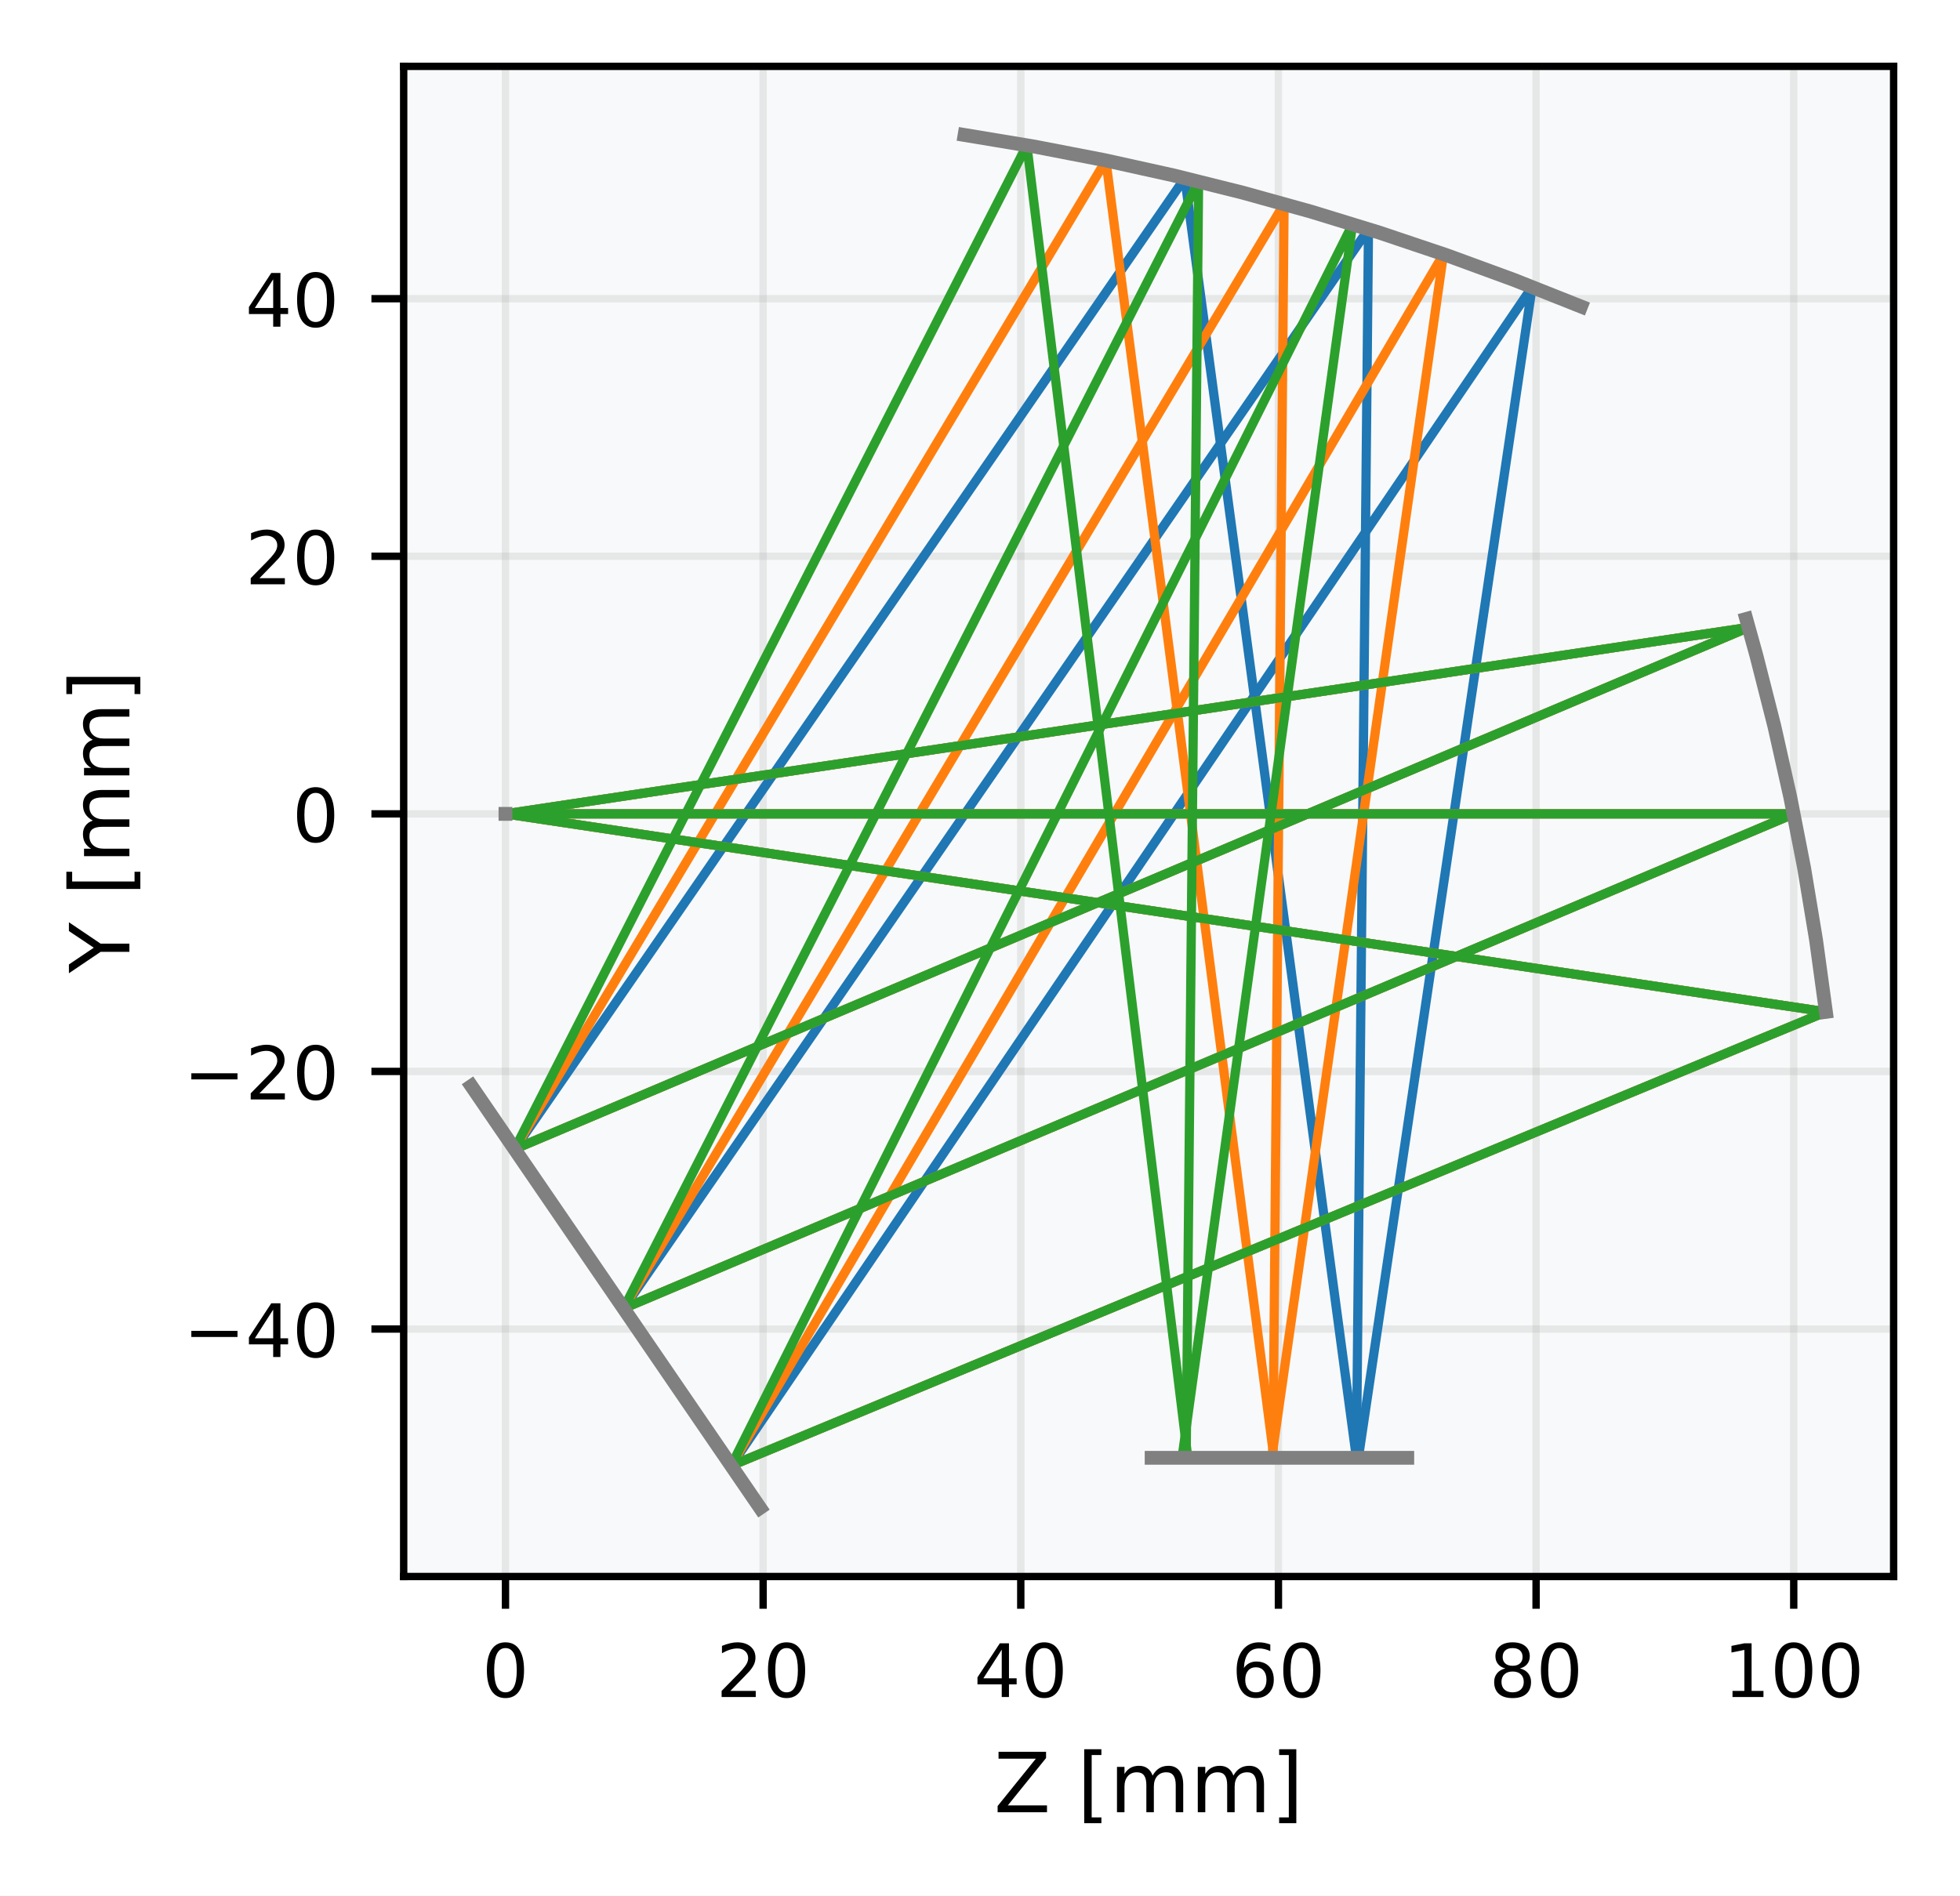
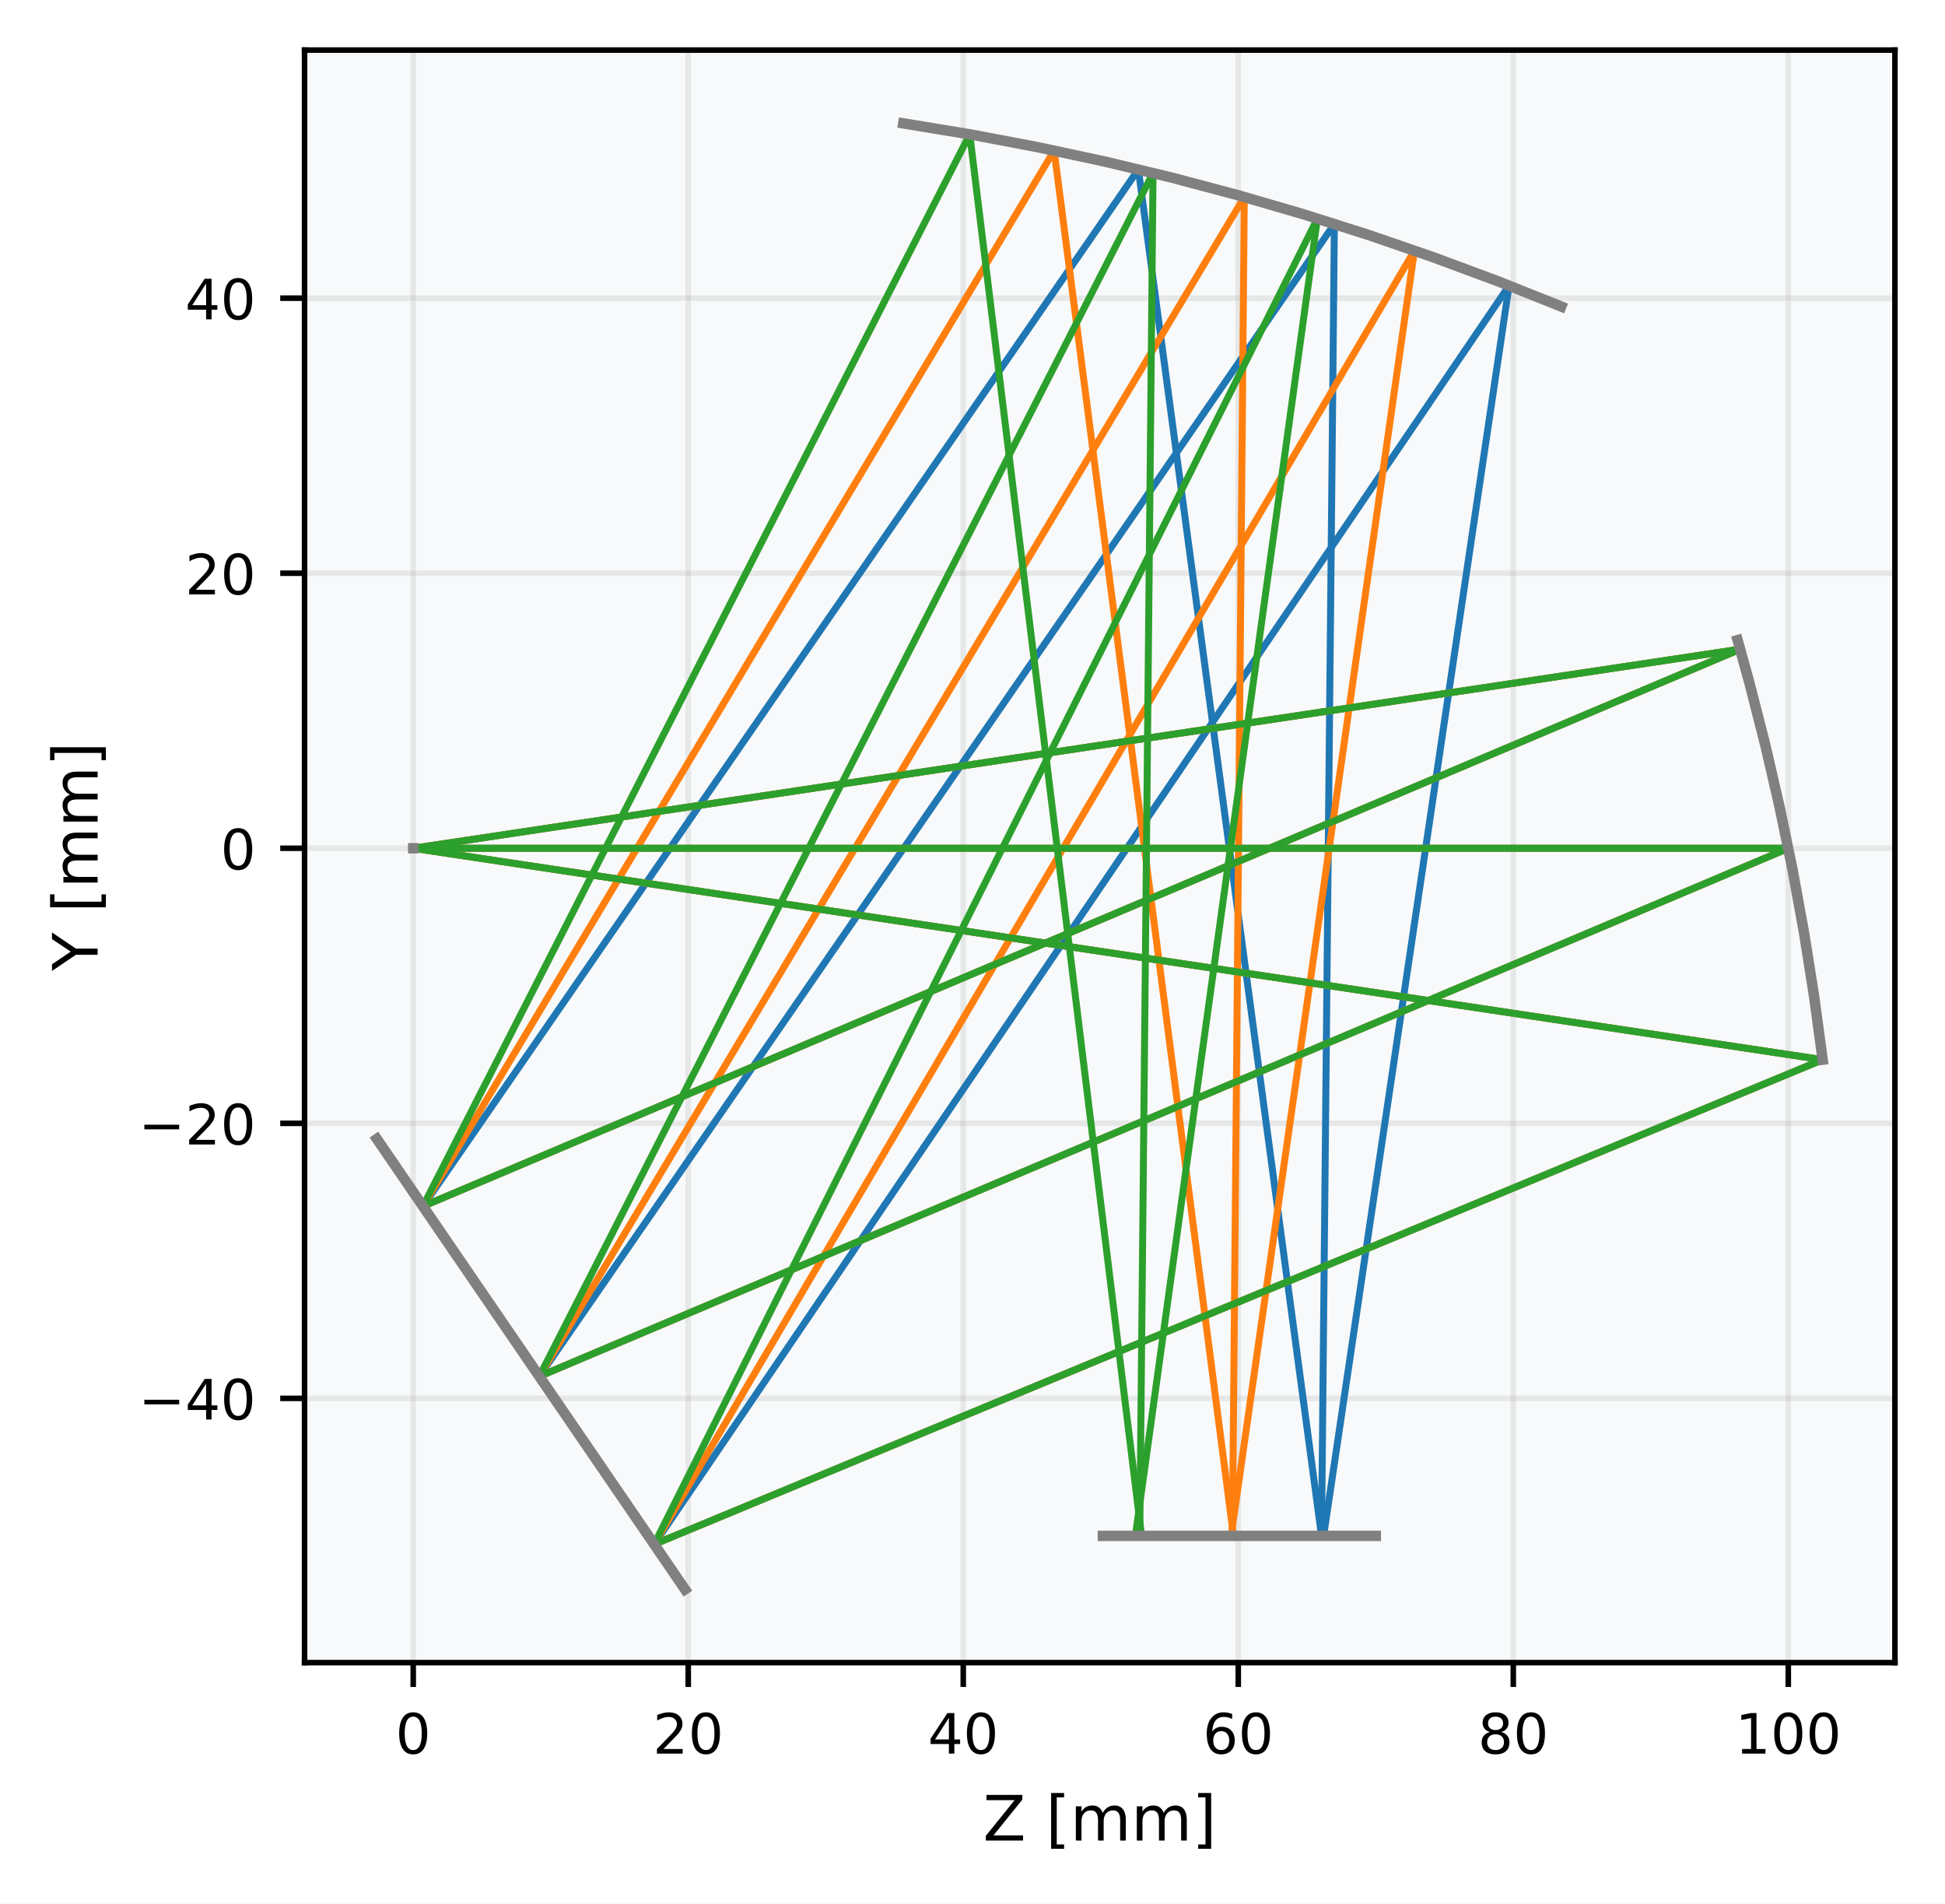
- <svg xmlns="http://www.w3.org/2000/svg" xmlns:xlink="http://www.w3.org/1999/xlink" width="212.638pt" height="205.732pt" viewBox="0 0 212.638 205.732" version="1.1">
+ <svg xmlns="http://www.w3.org/2000/svg" xmlns:xlink="http://www.w3.org/1999/xlink" width="279.682pt" height="273.703pt" viewBox="0 0 279.682 273.703" version="1.1">
  <defs>
    <style type="text/css">*{stroke-linejoin: round; stroke-linecap: butt}</style>
  </defs>
  <g id="figure_1">
    <g id="patch_1">
-       <path d="M 0 205.732  L 212.638 205.732  L 212.638 0  L 0 0  z " style="fill: #ffffff" />
+       <path d="M -0 273.703  L 279.682 273.703  L 279.682 0  L -0 0  z " style="fill: #ffffff" />
    </g>
    <g id="axes_1">
      <g id="patch_2">
-         <path d="M 43.794 171.079  L 205.438 171.079  L 205.438 7.2  L 43.794 7.2  z " style="fill: #f8f9fa" />
+         <path d="M 43.794 239.05  L 272.482 239.05  L 272.482 7.2  L 43.794 7.2  z " style="fill: #f8f9fa" />
      </g>
      <g id="matplotlib.axis_1">
        <g id="xtick_1">
          <g id="line2d_1">
-             <path d="M 54.839 171.079  L 54.839 7.2  " clip-path="url(#p29467ff890)" style="fill: none; stroke: #b0b0b0; stroke-opacity: 0.25; stroke-width: 0.8; stroke-linecap: square" />
+             <path d="M 59.42 239.05  L 59.42 7.2  " clip-path="url(#pd2c8d837b9)" style="fill: none; stroke: #b0b0b0; stroke-opacity: 0.25; stroke-width: 0.8; stroke-linecap: square" />
          </g>
          <g id="line2d_2">
            <defs>
-               <path id="m304e1d3a7f" d="M 0 0  L 0 3.5  " style="stroke: #000000; stroke-width: 0.8" />
+               <path id="m8aeabe8aa4" d="M 0 0  L 0 3.5  " style="stroke: #000000; stroke-width: 0.8" />
            </defs>
            <g>
-               <use xlink:href="#m304e1d3a7f" x="54.839" y="171.079" style="stroke: #000000; stroke-width: 0.8" />
+               <use xlink:href="#m8aeabe8aa4" x="59.42" y="239.05" style="stroke: #000000; stroke-width: 0.8" />
            </g>
          </g>
          <g id="text_1">
-             <g transform="translate(52.29373 184.1582) scale(0.08 -0.08)">
+             <g transform="translate(56.87463 252.1289) scale(0.08 -0.08)">
              <defs>
                <path id="DejaVuSans-30" d="M 2034 4250  Q 1547 4250 1301 3770  Q 1056 3291 1056 2328  Q 1056 1369 1301 889  Q 1547 409 2034 409  Q 2525 409 2770 889  Q 3016 1369 3016 2328  Q 3016 3291 2770 3770  Q 2525 4250 2034 4250  z M 2034 4750  Q 2819 4750 3233 4129  Q 3647 3509 3647 2328  Q 3647 1150 3233 529  Q 2819 -91 2034 -91  Q 1250 -91 836 529  Q 422 1150 422 2328  Q 422 3509 836 4129  Q 1250 4750 2034 4750  z " transform="scale(0.015625)" />
              </defs>
              <use xlink:href="#DejaVuSans-30" />
            </g>
          </g>
        </g>
        <g id="xtick_2">
          <g id="line2d_3">
-             <path d="M 82.791 171.079  L 82.791 7.2  " clip-path="url(#p29467ff890)" style="fill: none; stroke: #b0b0b0; stroke-opacity: 0.25; stroke-width: 0.8; stroke-linecap: square" />
+             <path d="M 98.965 239.05  L 98.965 7.2  " clip-path="url(#pd2c8d837b9)" style="fill: none; stroke: #b0b0b0; stroke-opacity: 0.25; stroke-width: 0.8; stroke-linecap: square" />
          </g>
          <g id="line2d_4">
            <g>
-               <use xlink:href="#m304e1d3a7f" x="82.791" y="171.079" style="stroke: #000000; stroke-width: 0.8" />
+               <use xlink:href="#m8aeabe8aa4" x="98.965" y="239.05" style="stroke: #000000; stroke-width: 0.8" />
            </g>
          </g>
          <g id="text_2">
-             <g transform="translate(77.70099 184.1582) scale(0.08 -0.08)">
+             <g transform="translate(93.87537 252.1289) scale(0.08 -0.08)">
              <defs>
                <path id="DejaVuSans-32" d="M 1228 531  L 3431 531  L 3431 0  L 469 0  L 469 531  Q 828 903 1448 1529  Q 2069 2156 2228 2338  Q 2531 2678 2651 2914  Q 2772 3150 2772 3378  Q 2772 3750 2511 3984  Q 2250 4219 1831 4219  Q 1534 4219 1204 4116  Q 875 4013 500 3803  L 500 4441  Q 881 4594 1212 4672  Q 1544 4750 1819 4750  Q 2544 4750 2975 4387  Q 3406 4025 3406 3419  Q 3406 3131 3298 2873  Q 3191 2616 2906 2266  Q 2828 2175 2409 1742  Q 1991 1309 1228 531  z " transform="scale(0.015625)" />
              </defs>
              <use xlink:href="#DejaVuSans-32" />
              <use xlink:href="#DejaVuSans-30" transform="translate(63.62305 0)" />
            </g>
          </g>
        </g>
        <g id="xtick_3">
          <g id="line2d_5">
-             <path d="M 110.743 171.079  L 110.743 7.2  " clip-path="url(#p29467ff890)" style="fill: none; stroke: #b0b0b0; stroke-opacity: 0.25; stroke-width: 0.8; stroke-linecap: square" />
+             <path d="M 138.511 239.05  L 138.511 7.2  " clip-path="url(#pd2c8d837b9)" style="fill: none; stroke: #b0b0b0; stroke-opacity: 0.25; stroke-width: 0.8; stroke-linecap: square" />
          </g>
          <g id="line2d_6">
            <g>
-               <use xlink:href="#m304e1d3a7f" x="110.743" y="171.079" style="stroke: #000000; stroke-width: 0.8" />
+               <use xlink:href="#m8aeabe8aa4" x="138.511" y="239.05" style="stroke: #000000; stroke-width: 0.8" />
            </g>
          </g>
          <g id="text_3">
-             <g transform="translate(105.6532 184.1582) scale(0.08 -0.08)">
+             <g transform="translate(133.4211 252.1289) scale(0.08 -0.08)">
              <defs>
                <path id="DejaVuSans-34" d="M 2419 4116  L 825 1625  L 2419 1625  L 2419 4116  z M 2253 4666  L 3047 4666  L 3047 1625  L 3713 1625  L 3713 1100  L 3047 1100  L 3047 0  L 2419 0  L 2419 1100  L 313 1100  L 313 1709  L 2253 4666  z " transform="scale(0.015625)" />
              </defs>
              <use xlink:href="#DejaVuSans-34" />
              <use xlink:href="#DejaVuSans-30" transform="translate(63.62305 0)" />
            </g>
          </g>
        </g>
        <g id="xtick_4">
          <g id="line2d_7">
-             <path d="M 138.695 171.079  L 138.695 7.2  " clip-path="url(#p29467ff890)" style="fill: none; stroke: #b0b0b0; stroke-opacity: 0.25; stroke-width: 0.8; stroke-linecap: square" />
+             <path d="M 178.057 239.05  L 178.057 7.2  " clip-path="url(#pd2c8d837b9)" style="fill: none; stroke: #b0b0b0; stroke-opacity: 0.25; stroke-width: 0.8; stroke-linecap: square" />
          </g>
          <g id="line2d_8">
            <g>
-               <use xlink:href="#m304e1d3a7f" x="138.695" y="171.079" style="stroke: #000000; stroke-width: 0.8" />
+               <use xlink:href="#m8aeabe8aa4" x="178.057" y="239.05" style="stroke: #000000; stroke-width: 0.8" />
            </g>
          </g>
          <g id="text_4">
-             <g transform="translate(133.6055 184.1582) scale(0.08 -0.08)">
+             <g transform="translate(172.9669 252.1289) scale(0.08 -0.08)">
              <defs>
                <path id="DejaVuSans-36" d="M 2113 2584  Q 1688 2584 1439 2293  Q 1191 2003 1191 1497  Q 1191 994 1439 701  Q 1688 409 2113 409  Q 2538 409 2786 701  Q 3034 994 3034 1497  Q 3034 2003 2786 2293  Q 2538 2584 2113 2584  z M 3366 4563  L 3366 3988  Q 3128 4100 2886 4159  Q 2644 4219 2406 4219  Q 1781 4219 1451 3797  Q 1122 3375 1075 2522  Q 1259 2794 1537 2939  Q 1816 3084 2150 3084  Q 2853 3084 3261 2657  Q 3669 2231 3669 1497  Q 3669 778 3244 343  Q 2819 -91 2113 -91  Q 1303 -91 875 529  Q 447 1150 447 2328  Q 447 3434 972 4092  Q 1497 4750 2381 4750  Q 2619 4750 2861 4703  Q 3103 4656 3366 4563  z " transform="scale(0.015625)" />
              </defs>
              <use xlink:href="#DejaVuSans-36" />
              <use xlink:href="#DejaVuSans-30" transform="translate(63.62305 0)" />
            </g>
          </g>
        </g>
        <g id="xtick_5">
          <g id="line2d_9">
-             <path d="M 166.648 171.079  L 166.648 7.2  " clip-path="url(#p29467ff890)" style="fill: none; stroke: #b0b0b0; stroke-opacity: 0.25; stroke-width: 0.8; stroke-linecap: square" />
+             <path d="M 217.603 239.05  L 217.603 7.2  " clip-path="url(#pd2c8d837b9)" style="fill: none; stroke: #b0b0b0; stroke-opacity: 0.25; stroke-width: 0.8; stroke-linecap: square" />
          </g>
          <g id="line2d_10">
            <g>
-               <use xlink:href="#m304e1d3a7f" x="166.648" y="171.079" style="stroke: #000000; stroke-width: 0.8" />
+               <use xlink:href="#m8aeabe8aa4" x="217.603" y="239.05" style="stroke: #000000; stroke-width: 0.8" />
            </g>
          </g>
          <g id="text_5">
-             <g transform="translate(161.5577 184.1582) scale(0.08 -0.08)">
+             <g transform="translate(212.5126 252.1289) scale(0.08 -0.08)">
              <defs>
                <path id="DejaVuSans-38" d="M 2034 2216  Q 1584 2216 1326 1975  Q 1069 1734 1069 1313  Q 1069 891 1326 650  Q 1584 409 2034 409  Q 2484 409 2743 651  Q 3003 894 3003 1313  Q 3003 1734 2745 1975  Q 2488 2216 2034 2216  z M 1403 2484  Q 997 2584 770 2862  Q 544 3141 544 3541  Q 544 4100 942 4425  Q 1341 4750 2034 4750  Q 2731 4750 3128 4425  Q 3525 4100 3525 3541  Q 3525 3141 3298 2862  Q 3072 2584 2669 2484  Q 3125 2378 3379 2068  Q 3634 1759 3634 1313  Q 3634 634 3220 271  Q 2806 -91 2034 -91  Q 1263 -91 848 271  Q 434 634 434 1313  Q 434 1759 690 2068  Q 947 2378 1403 2484  z M 1172 3481  Q 1172 3119 1398 2916  Q 1625 2713 2034 2713  Q 2441 2713 2670 2916  Q 2900 3119 2900 3481  Q 2900 3844 2670 4047  Q 2441 4250 2034 4250  Q 1625 4250 1398 4047  Q 1172 3844 1172 3481  z " transform="scale(0.015625)" />
              </defs>
              <use xlink:href="#DejaVuSans-38" />
              <use xlink:href="#DejaVuSans-30" transform="translate(63.62305 0)" />
            </g>
          </g>
        </g>
        <g id="xtick_6">
          <g id="line2d_11">
-             <path d="M 194.6 171.079  L 194.6 7.2  " clip-path="url(#p29467ff890)" style="fill: none; stroke: #b0b0b0; stroke-opacity: 0.25; stroke-width: 0.8; stroke-linecap: square" />
+             <path d="M 257.148 239.05  L 257.148 7.2  " clip-path="url(#pd2c8d837b9)" style="fill: none; stroke: #b0b0b0; stroke-opacity: 0.25; stroke-width: 0.8; stroke-linecap: square" />
          </g>
          <g id="line2d_12">
            <g>
-               <use xlink:href="#m304e1d3a7f" x="194.6" y="171.079" style="stroke: #000000; stroke-width: 0.8" />
+               <use xlink:href="#m8aeabe8aa4" x="257.148" y="239.05" style="stroke: #000000; stroke-width: 0.8" />
            </g>
          </g>
          <g id="text_6">
-             <g transform="translate(186.965 184.1582) scale(0.08 -0.08)">
+             <g transform="translate(249.5134 252.1289) scale(0.08 -0.08)">
              <defs>
                <path id="DejaVuSans-31" d="M 794 531  L 1825 531  L 1825 4091  L 703 3866  L 703 4441  L 1819 4666  L 2450 4666  L 2450 531  L 3481 531  L 3481 0  L 794 0  L 794 531  z " transform="scale(0.015625)" />
              </defs>
              <use xlink:href="#DejaVuSans-31" />
              <use xlink:href="#DejaVuSans-30" transform="translate(63.62305 0)" />
              <use xlink:href="#DejaVuSans-30" transform="translate(127.2461 0)" />
            </g>
          </g>
        </g>
        <g id="text_7">
-           <g transform="translate(107.8256 196.6605) scale(0.09 -0.09)">
+           <g transform="translate(141.3474 264.6312) scale(0.09 -0.09)">
            <defs>
              <path id="DejaVuSans-5a" d="M 359 4666  L 4025 4666  L 4025 4184  L 1075 531  L 4097 531  L 4097 0  L 288 0  L 288 481  L 3238 4134  L 359 4134  L 359 4666  z " transform="scale(0.015625)" />
              <path id="DejaVuSans-20" transform="scale(0.015625)" />
              <path id="DejaVuSans-5b" d="M 550 4863  L 1875 4863  L 1875 4416  L 1125 4416  L 1125 -397  L 1875 -397  L 1875 -844  L 550 -844  L 550 4863  z " transform="scale(0.015625)" />
              <path id="DejaVuSans-6d" d="M 3328 2828  Q 3544 3216 3844 3400  Q 4144 3584 4550 3584  Q 5097 3584 5394 3201  Q 5691 2819 5691 2113  L 5691 0  L 5113 0  L 5113 2094  Q 5113 2597 4934 2840  Q 4756 3084 4391 3084  Q 3944 3084 3684 2787  Q 3425 2491 3425 1978  L 3425 0  L 2847 0  L 2847 2094  Q 2847 2600 2669 2842  Q 2491 3084 2119 3084  Q 1678 3084 1418 2786  Q 1159 2488 1159 1978  L 1159 0  L 581 0  L 581 3500  L 1159 3500  L 1159 2956  Q 1356 3278 1631 3431  Q 1906 3584 2284 3584  Q 2666 3584 2933 3390  Q 3200 3197 3328 2828  z " transform="scale(0.015625)" />
              <path id="DejaVuSans-5d" d="M 1947 4863  L 1947 -844  L 622 -844  L 622 -397  L 1369 -397  L 1369 4416  L 622 4416  L 622 4863  L 1947 4863  z " transform="scale(0.015625)" />
            </defs>
            <use xlink:href="#DejaVuSans-5a" />
            <use xlink:href="#DejaVuSans-20" transform="translate(68.50586 0)" />
            <use xlink:href="#DejaVuSans-5b" transform="translate(100.293 0)" />
            <use xlink:href="#DejaVuSans-6d" transform="translate(139.3066 0)" />
            <use xlink:href="#DejaVuSans-6d" transform="translate(236.7188 0)" />
            <use xlink:href="#DejaVuSans-5d" transform="translate(334.1309 0)" />
          </g>
        </g>
      </g>
      <g id="matplotlib.axis_2">
        <g id="ytick_1">
          <g id="line2d_13">
-             <path d="M 43.794 144.222  L 205.438 144.222  " clip-path="url(#p29467ff890)" style="fill: none; stroke: #b0b0b0; stroke-opacity: 0.25; stroke-width: 0.8; stroke-linecap: square" />
+             <path d="M 43.794 201.053  L 272.482 201.053  " clip-path="url(#pd2c8d837b9)" style="fill: none; stroke: #b0b0b0; stroke-opacity: 0.25; stroke-width: 0.8; stroke-linecap: square" />
          </g>
          <g id="line2d_14">
            <defs>
-               <path id="m51b244e89e" d="M 0 0  L -3.5 0  " style="stroke: #000000; stroke-width: 0.8" />
+               <path id="mc77c00385c" d="M 0 0  L -3.5 0  " style="stroke: #000000; stroke-width: 0.8" />
            </defs>
            <g>
-               <use xlink:href="#m51b244e89e" x="43.794" y="144.222" style="stroke: #000000; stroke-width: 0.8" />
+               <use xlink:href="#mc77c00385c" x="43.794" y="201.053" style="stroke: #000000; stroke-width: 0.8" />
            </g>
          </g>
          <g id="text_8">
-             <g transform="translate(19.91031 147.2614) scale(0.08 -0.08)">
+             <g transform="translate(19.91031 204.0928) scale(0.08 -0.08)">
              <defs>
                <path id="DejaVuSans-2212" d="M 678 2272  L 4684 2272  L 4684 1741  L 678 1741  L 678 2272  z " transform="scale(0.015625)" />
              </defs>
              <use xlink:href="#DejaVuSans-2212" />
              <use xlink:href="#DejaVuSans-34" transform="translate(83.78906 0)" />
              <use xlink:href="#DejaVuSans-30" transform="translate(147.4121 0)" />
            </g>
          </g>
        </g>
        <g id="ytick_2">
          <g id="line2d_15">
-             <path d="M 43.794 116.27  L 205.438 116.27  " clip-path="url(#p29467ff890)" style="fill: none; stroke: #b0b0b0; stroke-opacity: 0.25; stroke-width: 0.8; stroke-linecap: square" />
+             <path d="M 43.794 161.508  L 272.482 161.508  " clip-path="url(#pd2c8d837b9)" style="fill: none; stroke: #b0b0b0; stroke-opacity: 0.25; stroke-width: 0.8; stroke-linecap: square" />
          </g>
          <g id="line2d_16">
            <g>
-               <use xlink:href="#m51b244e89e" x="43.794" y="116.27" style="stroke: #000000; stroke-width: 0.8" />
+               <use xlink:href="#mc77c00385c" x="43.794" y="161.508" style="stroke: #000000; stroke-width: 0.8" />
            </g>
          </g>
          <g id="text_9">
-             <g transform="translate(19.91031 119.3092) scale(0.08 -0.08)">
+             <g transform="translate(19.91031 164.547) scale(0.08 -0.08)">
              <use xlink:href="#DejaVuSans-2212" />
              <use xlink:href="#DejaVuSans-32" transform="translate(83.78906 0)" />
              <use xlink:href="#DejaVuSans-30" transform="translate(147.4121 0)" />
            </g>
          </g>
        </g>
        <g id="ytick_3">
          <g id="line2d_17">
-             <path d="M 43.794 88.318  L 205.438 88.318  " clip-path="url(#p29467ff890)" style="fill: none; stroke: #b0b0b0; stroke-opacity: 0.25; stroke-width: 0.8; stroke-linecap: square" />
+             <path d="M 43.794 121.962  L 272.482 121.962  " clip-path="url(#pd2c8d837b9)" style="fill: none; stroke: #b0b0b0; stroke-opacity: 0.25; stroke-width: 0.8; stroke-linecap: square" />
          </g>
          <g id="line2d_18">
            <g>
-               <use xlink:href="#m51b244e89e" x="43.794" y="88.318" style="stroke: #000000; stroke-width: 0.8" />
+               <use xlink:href="#mc77c00385c" x="43.794" y="121.962" style="stroke: #000000; stroke-width: 0.8" />
            </g>
          </g>
          <g id="text_10">
-             <g transform="translate(31.70406 91.35692) scale(0.08 -0.08)">
+             <g transform="translate(31.70406 125.0013) scale(0.08 -0.08)">
              <use xlink:href="#DejaVuSans-30" />
            </g>
          </g>
        </g>
        <g id="ytick_4">
          <g id="line2d_19">
-             <path d="M 43.794 60.365  L 205.438 60.365  " clip-path="url(#p29467ff890)" style="fill: none; stroke: #b0b0b0; stroke-opacity: 0.25; stroke-width: 0.8; stroke-linecap: square" />
+             <path d="M 43.794 82.416  L 272.482 82.416  " clip-path="url(#pd2c8d837b9)" style="fill: none; stroke: #b0b0b0; stroke-opacity: 0.25; stroke-width: 0.8; stroke-linecap: square" />
          </g>
          <g id="line2d_20">
            <g>
-               <use xlink:href="#m51b244e89e" x="43.794" y="60.365" style="stroke: #000000; stroke-width: 0.8" />
+               <use xlink:href="#mc77c00385c" x="43.794" y="82.416" style="stroke: #000000; stroke-width: 0.8" />
            </g>
          </g>
          <g id="text_11">
-             <g transform="translate(26.61406 63.40467) scale(0.08 -0.08)">
+             <g transform="translate(26.61406 85.45554) scale(0.08 -0.08)">
              <use xlink:href="#DejaVuSans-32" />
              <use xlink:href="#DejaVuSans-30" transform="translate(63.62305 0)" />
            </g>
          </g>
        </g>
        <g id="ytick_5">
          <g id="line2d_21">
-             <path d="M 43.794 32.413  L 205.438 32.413  " clip-path="url(#p29467ff890)" style="fill: none; stroke: #b0b0b0; stroke-opacity: 0.25; stroke-width: 0.8; stroke-linecap: square" />
+             <path d="M 43.794 42.87  L 272.482 42.87  " clip-path="url(#pd2c8d837b9)" style="fill: none; stroke: #b0b0b0; stroke-opacity: 0.25; stroke-width: 0.8; stroke-linecap: square" />
          </g>
          <g id="line2d_22">
            <g>
-               <use xlink:href="#m51b244e89e" x="43.794" y="32.413" style="stroke: #000000; stroke-width: 0.8" />
+               <use xlink:href="#mc77c00385c" x="43.794" y="42.87" style="stroke: #000000; stroke-width: 0.8" />
            </g>
          </g>
          <g id="text_12">
-             <g transform="translate(26.61406 35.45242) scale(0.08 -0.08)">
+             <g transform="translate(26.61406 45.90979) scale(0.08 -0.08)">
              <use xlink:href="#DejaVuSans-34" />
              <use xlink:href="#DejaVuSans-30" transform="translate(63.62305 0)" />
            </g>
          </g>
        </g>
        <g id="text_13">
-           <g transform="translate(14.03859 105.5963) rotate(-90) scale(0.09 -0.09)">
+           <g transform="translate(14.03859 139.5817) rotate(-90) scale(0.09 -0.09)">
            <defs>
              <path id="DejaVuSans-59" d="M -13 4666  L 666 4666  L 1959 2747  L 3244 4666  L 3922 4666  L 2272 2222  L 2272 0  L 1638 0  L 1638 2222  L -13 4666  z " transform="scale(0.015625)" />
            </defs>
            <use xlink:href="#DejaVuSans-59" />
            <use xlink:href="#DejaVuSans-20" transform="translate(61.08398 0)" />
            <use xlink:href="#DejaVuSans-5b" transform="translate(92.87109 0)" />
            <use xlink:href="#DejaVuSans-6d" transform="translate(131.8848 0)" />
            <use xlink:href="#DejaVuSans-6d" transform="translate(229.2969 0)" />
            <use xlink:href="#DejaVuSans-5d" transform="translate(326.709 0)" />
          </g>
        </g>
      </g>
      <g id="line2d_23">
-         <path d="M 54.839 88.318  L 198.091 109.805  L 79.327 159.053  L 166.221 31.134  L 147.371 158.198  " clip-path="url(#p29467ff890)" style="fill: none; stroke: #1f77b4; stroke-linecap: square" />
+         <path d="M 59.42 121.962  L 262.087 152.362  L 94.065 222.036  L 217 41.062  L 190.331 220.826  " clip-path="url(#pd2c8d837b9)" style="fill: none; stroke: #1f77b4; stroke-linecap: square" />
      </g>
      <g id="line2d_24">
-         <path d="M 54.839 88.318  L 194.6 88.318  L 67.654 141.99  L 148.465 24.865  L 147.157 158.198  " clip-path="url(#p29467ff890)" style="fill: none; stroke: #1f77b4; stroke-linecap: square" />
+         <path d="M 59.42 121.962  L 257.148 121.962  L 77.55 197.895  L 191.878 32.191  L 190.027 220.826  " clip-path="url(#pd2c8d837b9)" style="fill: none; stroke: #1f77b4; stroke-linecap: square" />
      </g>
      <g id="line2d_25">
-         <path d="M 54.839 88.318  L 189.708 68.087  L 55.827 124.702  L 128.542 19.326  L 147.155 158.198  " clip-path="url(#p29467ff890)" style="fill: none; stroke: #1f77b4; stroke-linecap: square" />
+         <path d="M 59.42 121.962  L 250.228 93.341  L 60.817 173.437  L 163.692 24.356  L 190.026 220.826  " clip-path="url(#pd2c8d837b9)" style="fill: none; stroke: #1f77b4; stroke-linecap: square" />
      </g>
      <g id="line2d_26">
-         <path d="M 54.839 88.318  L 198.091 109.805  L 79.327 159.053  L 156.601 27.576  L 137.966 158.198  " clip-path="url(#p29467ff890)" style="fill: none; stroke: #ff7f0e; stroke-linecap: square" />
+         <path d="M 59.42 121.962  L 262.087 152.362  L 94.065 222.036  L 203.388 36.027  L 177.025 220.826  " clip-path="url(#pd2c8d837b9)" style="fill: none; stroke: #ff7f0e; stroke-linecap: square" />
      </g>
      <g id="line2d_27">
-         <path d="M 54.839 88.318  L 194.6 88.318  L 67.654 141.99  L 139.309 22.129  L 138.1 158.198  " clip-path="url(#p29467ff890)" style="fill: none; stroke: #ff7f0e; stroke-linecap: square" />
+         <path d="M 59.42 121.962  L 257.148 121.962  L 77.55 197.895  L 178.925 28.321  L 177.214 220.826  " clip-path="url(#pd2c8d837b9)" style="fill: none; stroke: #ff7f0e; stroke-linecap: square" />
      </g>
      <g id="line2d_28">
-         <path d="M 54.839 88.318  L 189.708 68.087  L 55.827 124.702  L 119.979 17.409  L 138.209 158.198  " clip-path="url(#p29467ff890)" style="fill: none; stroke: #ff7f0e; stroke-linecap: square" />
+         <path d="M 59.42 121.962  L 250.228 93.341  L 60.817 173.437  L 151.577 21.644  L 177.368 220.826  " clip-path="url(#pd2c8d837b9)" style="fill: none; stroke: #ff7f0e; stroke-linecap: square" />
      </g>
      <g id="line2d_29">
-         <path d="M 54.839 88.318  L 198.091 109.805  L 79.327 159.053  L 146.74 24.324  L 128.237 158.198  " clip-path="url(#p29467ff890)" style="fill: none; stroke: #2ca02c; stroke-linecap: square" />
+         <path d="M 59.42 121.962  L 262.087 152.362  L 94.065 222.036  L 189.438 31.426  L 163.261 220.826  " clip-path="url(#pd2c8d837b9)" style="fill: none; stroke: #2ca02c; stroke-linecap: square" />
      </g>
      <g id="line2d_30">
-         <path d="M 54.839 88.318  L 194.6 88.318  L 67.654 141.99  L 130.034 19.688  L 128.685 158.198  " clip-path="url(#p29467ff890)" style="fill: none; stroke: #2ca02c; stroke-linecap: square" />
+         <path d="M 59.42 121.962  L 257.148 121.962  L 77.55 197.895  L 165.803 24.868  L 163.894 220.826  " clip-path="url(#pd2c8d837b9)" style="fill: none; stroke: #2ca02c; stroke-linecap: square" />
      </g>
      <g id="line2d_31">
-         <path d="M 54.839 88.318  L 189.708 68.087  L 55.827 124.702  L 111.403 15.76  L 128.865 158.198  " clip-path="url(#p29467ff890)" style="fill: none; stroke: #2ca02c; stroke-linecap: square" />
+         <path d="M 59.42 121.962  L 250.228 93.341  L 60.817 173.437  L 139.444 19.311  L 164.149 220.826  " clip-path="url(#pd2c8d837b9)" style="fill: none; stroke: #2ca02c; stroke-linecap: square" />
      </g>
      <g id="line2d_32">
-         <path d="M 54.839 88.318  L 54.839 88.318  " clip-path="url(#p29467ff890)" style="fill: none; stroke: #808080; stroke-width: 1.5; stroke-linecap: square" />
+         <path d="M 59.42 121.962  L 59.42 121.962  " clip-path="url(#pd2c8d837b9)" style="fill: none; stroke: #808080; stroke-width: 1.5; stroke-linecap: square" />
      </g>
      <g id="line2d_33">
-         <path d="M 198.091 109.805  L 197.019 101.983  L 195.728 94.206  L 194.219 86.472  L 192.493 78.783  L 190.549 71.138  L 189.448 67.167  L 189.448 67.167  " clip-path="url(#p29467ff890)" style="fill: none; stroke: #808080; stroke-width: 1.5; stroke-linecap: square" />
+         <path d="M 262.087 152.362  L 260.856 143.216  L 259.414 134.113  L 257.762 125.052  L 255.899 116.034  L 253.826 107.058  L 251.543 98.126  L 249.859 92.038  L 249.859 92.038  " clip-path="url(#pd2c8d837b9)" style="fill: none; stroke: #808080; stroke-width: 1.5; stroke-linecap: square" />
      </g>
      <g id="line2d_34">
-         <path d="M 82.459 163.63  L 51.142 117.854  L 51.142 117.854  " clip-path="url(#p29467ff890)" style="fill: none; stroke: #808080; stroke-width: 1.5; stroke-linecap: square" />
+         <path d="M 98.496 228.511  L 54.189 163.748  L 54.189 163.748  " clip-path="url(#pd2c8d837b9)" style="fill: none; stroke: #808080; stroke-width: 1.5; stroke-linecap: square" />
      </g>
      <g id="line2d_35">
-         <path d="M 171.521 33.262  L 164.273 30.383  L 156.98 27.709  L 149.64 25.24  L 142.254 22.973  L 134.823 20.907  L 127.347 19.042  L 119.825 17.378  L 112.259 15.913  L 104.647 14.649  L 104.647 14.649  " clip-path="url(#p29467ff890)" style="fill: none; stroke: #808080; stroke-width: 1.5; stroke-linecap: square" />
+         <path d="M 224.497 44.072  L 215.272 40.392  L 205.993 36.949  L 196.662 33.74  L 187.279 30.763  L 177.843 28.018  L 168.355 25.503  L 158.815 23.218  L 149.224 21.162  L 139.581 19.335  L 129.886 17.739  L 129.886 17.739  " clip-path="url(#pd2c8d837b9)" style="fill: none; stroke: #808080; stroke-width: 1.5; stroke-linecap: square" />
      </g>
      <g id="line2d_36">
-         <path d="M 152.672 158.198  L 124.939 158.198  L 124.939 158.198  " clip-path="url(#p29467ff890)" style="fill: none; stroke: #808080; stroke-width: 1.5; stroke-linecap: square" />
+         <path d="M 197.83 220.826  L 158.595 220.826  L 158.595 220.826  " clip-path="url(#pd2c8d837b9)" style="fill: none; stroke: #808080; stroke-width: 1.5; stroke-linecap: square" />
      </g>
      <g id="patch_3">
-         <path d="M 43.794 171.079  L 43.794 7.2  " style="fill: none; stroke: #000000; stroke-width: 0.8; stroke-linejoin: miter; stroke-linecap: square" />
+         <path d="M 43.794 239.05  L 43.794 7.2  " style="fill: none; stroke: #000000; stroke-width: 0.8; stroke-linejoin: miter; stroke-linecap: square" />
      </g>
      <g id="patch_4">
-         <path d="M 205.438 171.079  L 205.438 7.2  " style="fill: none; stroke: #000000; stroke-width: 0.8; stroke-linejoin: miter; stroke-linecap: square" />
+         <path d="M 272.482 239.05  L 272.482 7.2  " style="fill: none; stroke: #000000; stroke-width: 0.8; stroke-linejoin: miter; stroke-linecap: square" />
      </g>
      <g id="patch_5">
-         <path d="M 43.794 171.079  L 205.438 171.079  " style="fill: none; stroke: #000000; stroke-width: 0.8; stroke-linejoin: miter; stroke-linecap: square" />
+         <path d="M 43.794 239.05  L 272.482 239.05  " style="fill: none; stroke: #000000; stroke-width: 0.8; stroke-linejoin: miter; stroke-linecap: square" />
      </g>
      <g id="patch_6">
-         <path d="M 43.794 7.2  L 205.438 7.2  " style="fill: none; stroke: #000000; stroke-width: 0.8; stroke-linejoin: miter; stroke-linecap: square" />
+         <path d="M 43.794 7.2  L 272.482 7.2  " style="fill: none; stroke: #000000; stroke-width: 0.8; stroke-linejoin: miter; stroke-linecap: square" />
      </g>
    </g>
  </g>
  <defs>
-     <clipPath id="p29467ff890">
-       <rect x="43.794" y="7.2" width="161.644" height="163.879" />
+     <clipPath id="pd2c8d837b9">
+       <rect x="43.794" y="7.2" width="228.688" height="231.85" />
    </clipPath>
  </defs>
</svg>
